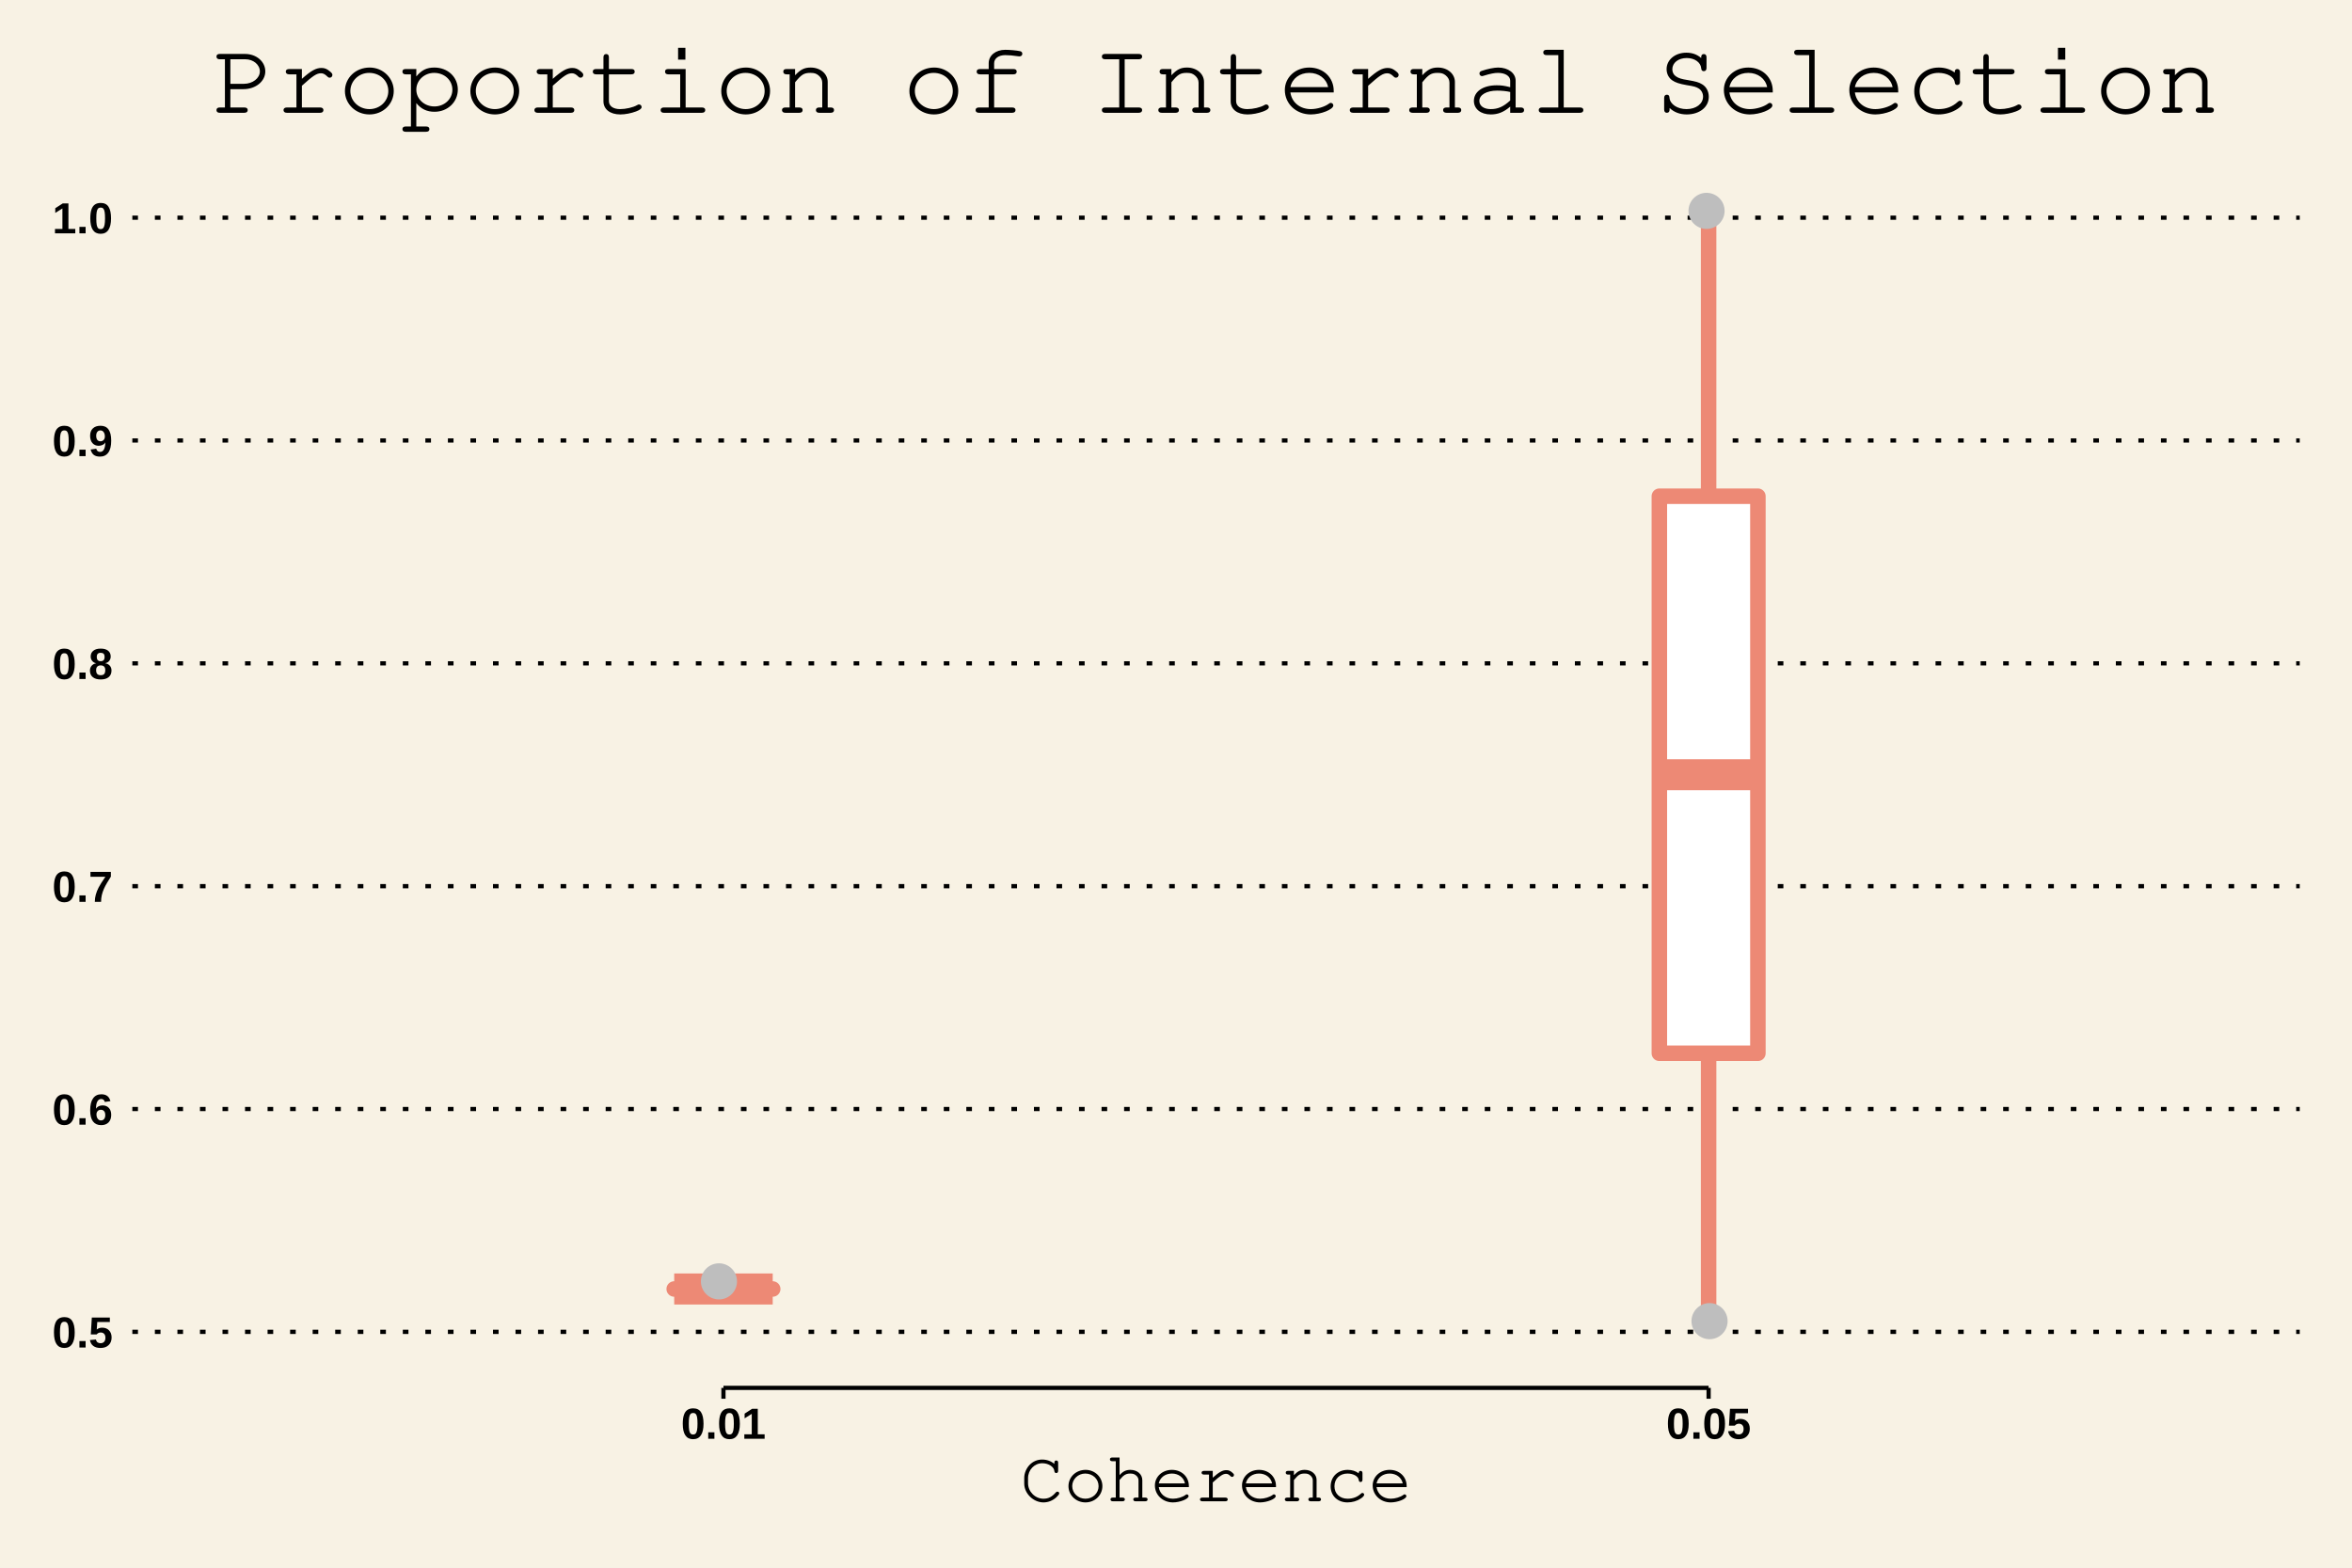
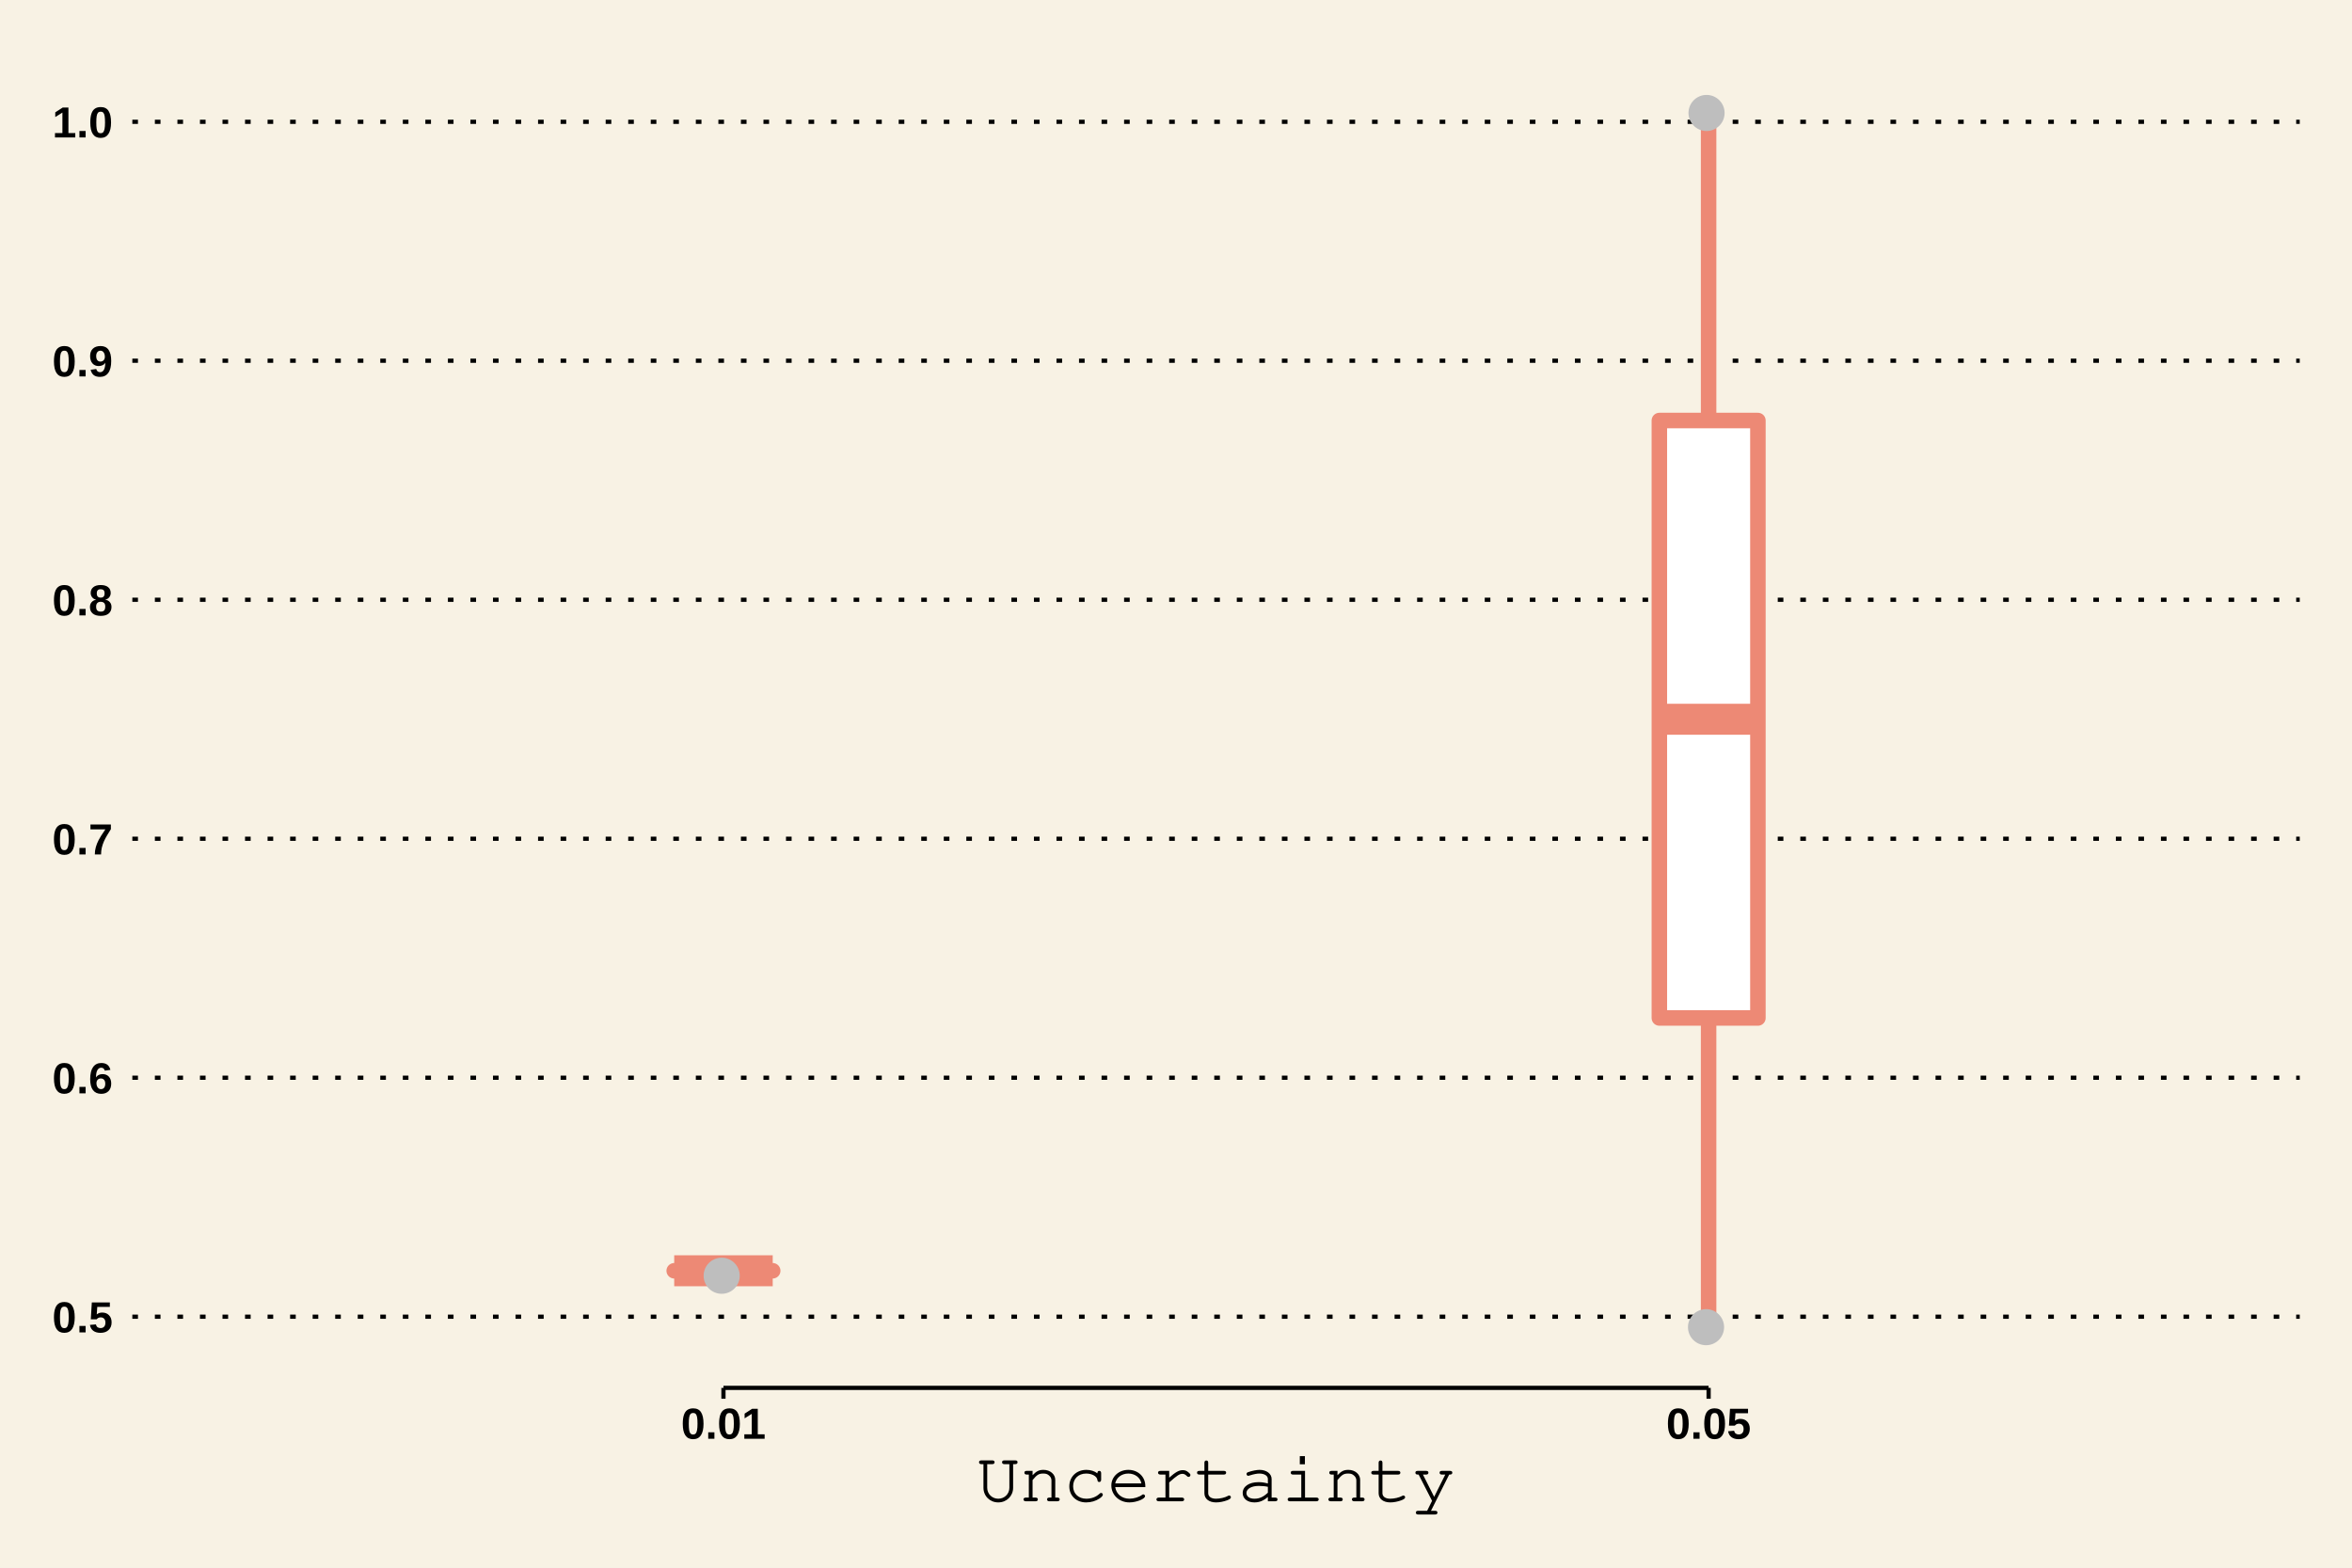
<svg xmlns="http://www.w3.org/2000/svg" class="svglite" width="648.00pt" height="432.00pt" viewBox="0 0 648.00 432.00">
  <defs>
    <style type="text/css">
    .svglite line, .svglite polyline, .svglite polygon, .svglite path, .svglite rect, .svglite circle {
      fill: none;
      stroke: #000000;
      stroke-linecap: round;
      stroke-linejoin: round;
      stroke-miterlimit: 10.00;
    }
  </style>
  </defs>
  <rect width="100%" height="100%" style="stroke: none; fill: #F8F2E4;" />
  <defs>
    <clipPath id="cpMC4wMHw2NDguMDB8MC4wMHw0MzIuMDA=">
      <rect x="0.00" y="0.00" width="648.00" height="432.00" />
    </clipPath>
  </defs>
  <g clip-path="url(#cpMC4wMHw2NDguMDB8MC4wMHw0MzIuMDA=)">
    <rect x="0.00" y="0" width="648.00" height="432.00" style="stroke-width: 1.16; stroke: none; fill: #F8F2E4;" />
  </g>
  <defs>
-     <clipPath id="cpMzYuNDZ8NjMzLjYwfDQyLjY2fDM4Mi40NQ==">
-       <rect x="36.46" y="42.66" width="597.14" height="339.79" />
+     <clipPath id="cpMzYuNDZ8NjMzLjYwfDE0LjQwfDM4Mi40NQ==">
+       <rect x="36.46" y="14.40" width="597.14" height="368.05" />
    </clipPath>
  </defs>
-   <g clip-path="url(#cpMzYuNDZ8NjMzLjYwfDQyLjY2fDM4Mi40NQ==)">
-     <rect x="36.46" y="42.66" width="597.14" height="339.79" style="stroke-width: 1.16; stroke: none; fill: #F8F2E4;" />
-     <polyline points="36.46,367.01 633.60,367.01 " style="stroke-width: 1.16; stroke-dasharray: 1.55,4.66; stroke-linecap: butt;" />
-     <polyline points="36.46,305.60 633.60,305.60 " style="stroke-width: 1.16; stroke-dasharray: 1.55,4.66; stroke-linecap: butt;" />
-     <polyline points="36.46,244.20 633.60,244.20 " style="stroke-width: 1.16; stroke-dasharray: 1.55,4.66; stroke-linecap: butt;" />
-     <polyline points="36.46,182.79 633.60,182.79 " style="stroke-width: 1.16; stroke-dasharray: 1.55,4.66; stroke-linecap: butt;" />
-     <polyline points="36.46,121.38 633.60,121.38 " style="stroke-width: 1.16; stroke-dasharray: 1.55,4.66; stroke-linecap: butt;" />
-     <polyline points="36.46,59.98 633.60,59.98 " style="stroke-width: 1.16; stroke-dasharray: 1.55,4.66; stroke-linecap: butt;" />
-     <line x1="199.32" y1="355.20" x2="199.32" y2="355.20" style="stroke-width: 4.27; stroke: #ED8975; stroke-linecap: butt;" />
-     <line x1="199.32" y1="355.20" x2="199.32" y2="355.20" style="stroke-width: 4.27; stroke: #ED8975; stroke-linecap: butt;" />
-     <polygon points="185.75,355.20 185.75,355.20 212.89,355.20 212.89,355.20 185.75,355.20 " style="stroke-width: 4.27; stroke: #ED8975; fill: #FFFFFF;" />
-     <line x1="185.75" y1="355.20" x2="212.89" y2="355.20" style="stroke-width: 8.54; stroke: #ED8975; stroke-linecap: butt;" />
-     <line x1="470.74" y1="136.74" x2="470.74" y2="59.98" style="stroke-width: 4.27; stroke: #ED8975; stroke-linecap: butt;" />
-     <line x1="470.74" y1="290.25" x2="470.74" y2="367.01" style="stroke-width: 4.27; stroke: #ED8975; stroke-linecap: butt;" />
-     <polygon points="457.17,136.74 457.17,290.25 484.32,290.25 484.32,136.74 457.17,136.74 " style="stroke-width: 4.27; stroke: #ED8975; fill: #FFFFFF;" />
-     <line x1="457.17" y1="213.49" x2="484.32" y2="213.49" style="stroke-width: 8.54; stroke: #ED8975; stroke-linecap: butt;" />
-     <circle cx="198.08" cy="353.10" r="4.62" style="stroke-width: 0.71; stroke: #BEBEBE; fill: #BEBEBE;" />
-     <circle cx="470.17" cy="58.11" r="4.62" style="stroke-width: 0.71; stroke: #BEBEBE; fill: #BEBEBE;" />
-     <circle cx="471.00" cy="364.06" r="4.62" style="stroke-width: 0.71; stroke: #BEBEBE; fill: #BEBEBE;" />
-     <rect x="36.46" y="42.66" width="597.14" height="339.79" style="stroke-width: 1.16; stroke: none;" />
+   <g clip-path="url(#cpMzYuNDZ8NjMzLjYwfDE0LjQwfDM4Mi40NQ==)">
+     <rect x="36.46" y="14.40" width="597.14" height="368.05" style="stroke-width: 1.16; stroke: none; fill: #F8F2E4;" />
+     <polyline points="36.46,362.84 633.60,362.84 " style="stroke-width: 1.16; stroke-dasharray: 1.55,4.66; stroke-linecap: butt;" />
+     <polyline points="36.46,296.98 633.60,296.98 " style="stroke-width: 1.16; stroke-dasharray: 1.55,4.66; stroke-linecap: butt;" />
+     <polyline points="36.46,231.13 633.60,231.13 " style="stroke-width: 1.16; stroke-dasharray: 1.55,4.66; stroke-linecap: butt;" />
+     <polyline points="36.46,165.27 633.60,165.27 " style="stroke-width: 1.16; stroke-dasharray: 1.55,4.66; stroke-linecap: butt;" />
+     <polyline points="36.46,99.41 633.60,99.41 " style="stroke-width: 1.16; stroke-dasharray: 1.55,4.66; stroke-linecap: butt;" />
+     <polyline points="36.46,33.56 633.60,33.56 " style="stroke-width: 1.16; stroke-dasharray: 1.55,4.66; stroke-linecap: butt;" />
+     <line x1="199.32" y1="350.18" x2="199.32" y2="350.18" style="stroke-width: 4.27; stroke: #ED8975; stroke-linecap: butt;" />
+     <line x1="199.32" y1="350.18" x2="199.32" y2="350.18" style="stroke-width: 4.27; stroke: #ED8975; stroke-linecap: butt;" />
+     <polygon points="185.75,350.18 185.75,350.18 212.89,350.18 212.89,350.18 185.75,350.18 " style="stroke-width: 4.27; stroke: #ED8975; fill: #FFFFFF;" />
+     <line x1="185.75" y1="350.18" x2="212.89" y2="350.18" style="stroke-width: 8.54; stroke: #ED8975; stroke-linecap: butt;" />
+     <line x1="470.74" y1="115.88" x2="470.74" y2="33.56" style="stroke-width: 4.27; stroke: #ED8975; stroke-linecap: butt;" />
+     <line x1="470.74" y1="280.52" x2="470.74" y2="362.84" style="stroke-width: 4.27; stroke: #ED8975; stroke-linecap: butt;" />
+     <polygon points="457.17,115.88 457.17,280.52 484.32,280.52 484.32,115.88 457.17,115.88 " style="stroke-width: 4.27; stroke: #ED8975; fill: #FFFFFF;" />
+     <line x1="457.17" y1="198.20" x2="484.32" y2="198.20" style="stroke-width: 8.54; stroke: #ED8975; stroke-linecap: butt;" />
+     <circle cx="198.83" cy="351.55" r="4.62" style="stroke-width: 0.71; stroke: #BEBEBE; fill: #BEBEBE;" />
+     <circle cx="470.17" cy="31.13" r="4.62" style="stroke-width: 0.71; stroke: #BEBEBE; fill: #BEBEBE;" />
+     <circle cx="470.03" cy="365.72" r="4.62" style="stroke-width: 0.71; stroke: #BEBEBE; fill: #BEBEBE;" />
+     <rect x="36.46" y="14.40" width="597.14" height="368.05" style="stroke-width: 1.16; stroke: none;" />
  </g>
  <g clip-path="url(#cpMC4wMHw2NDguMDB8MC4wMHw0MzIuMDA=)">
-     <text x="31.08" y="371.33" text-anchor="end" style="font-size: 12.00px; font-weight: bold; font-family: Arial;" textLength="16.68px" lengthAdjust="spacingAndGlyphs">0.5</text>
-     <text x="31.08" y="309.92" text-anchor="end" style="font-size: 12.00px; font-weight: bold; font-family: Arial;" textLength="16.68px" lengthAdjust="spacingAndGlyphs">0.6</text>
-     <text x="31.08" y="248.52" text-anchor="end" style="font-size: 12.00px; font-weight: bold; font-family: Arial;" textLength="16.68px" lengthAdjust="spacingAndGlyphs">0.7</text>
-     <text x="31.08" y="187.11" text-anchor="end" style="font-size: 12.00px; font-weight: bold; font-family: Arial;" textLength="16.68px" lengthAdjust="spacingAndGlyphs">0.8</text>
-     <text x="31.08" y="125.70" text-anchor="end" style="font-size: 12.00px; font-weight: bold; font-family: Arial;" textLength="16.68px" lengthAdjust="spacingAndGlyphs">0.9</text>
-     <text x="31.08" y="64.30" text-anchor="end" style="font-size: 12.00px; font-weight: bold; font-family: Arial;" textLength="16.68px" lengthAdjust="spacingAndGlyphs">1.0</text>
+     <text x="31.08" y="367.16" text-anchor="end" style="font-size: 12.00px; font-weight: bold; font-family: Arial;" textLength="16.68px" lengthAdjust="spacingAndGlyphs">0.5</text>
+     <text x="31.08" y="301.30" text-anchor="end" style="font-size: 12.00px; font-weight: bold; font-family: Arial;" textLength="16.68px" lengthAdjust="spacingAndGlyphs">0.6</text>
+     <text x="31.08" y="235.45" text-anchor="end" style="font-size: 12.00px; font-weight: bold; font-family: Arial;" textLength="16.68px" lengthAdjust="spacingAndGlyphs">0.7</text>
+     <text x="31.08" y="169.59" text-anchor="end" style="font-size: 12.00px; font-weight: bold; font-family: Arial;" textLength="16.68px" lengthAdjust="spacingAndGlyphs">0.8</text>
+     <text x="31.08" y="103.73" text-anchor="end" style="font-size: 12.00px; font-weight: bold; font-family: Arial;" textLength="16.68px" lengthAdjust="spacingAndGlyphs">0.9</text>
+     <text x="31.08" y="37.88" text-anchor="end" style="font-size: 12.00px; font-weight: bold; font-family: Arial;" textLength="16.68px" lengthAdjust="spacingAndGlyphs">1.0</text>
    <polyline points="199.32,382.45 470.74,382.45 " style="stroke-width: 1.16; stroke-linecap: butt;" />
    <polyline points="199.32,385.44 199.32,382.45 " style="stroke-width: 1.16; stroke-linecap: butt;" />
    <polyline points="470.74,385.44 470.74,382.45 " style="stroke-width: 1.16; stroke-linecap: butt;" />
    <text x="199.32" y="396.47" text-anchor="middle" style="font-size: 12.00px; font-weight: bold; font-family: Arial;" textLength="23.36px" lengthAdjust="spacingAndGlyphs">0.01</text>
    <text x="470.74" y="396.47" text-anchor="middle" style="font-size: 12.00px; font-weight: bold; font-family: Arial;" textLength="23.36px" lengthAdjust="spacingAndGlyphs">0.05</text>
-     <text x="335.03" y="413.70" text-anchor="middle" style="font-size: 20.00px; font-weight: 0; font-family: Courier;" textLength="108.02px" lengthAdjust="spacingAndGlyphs">Coherence</text>
-     <text x="335.03" y="31.08" text-anchor="middle" style="font-size: 28.80px; font-weight: 0; font-family: Courier;" textLength="552.96px" lengthAdjust="spacingAndGlyphs">Proportion of Internal Selection</text>
+     <text x="335.03" y="413.70" text-anchor="middle" style="font-size: 20.00px; font-weight: 0; font-family: Courier;" textLength="132.03px" lengthAdjust="spacingAndGlyphs">Uncertainty</text>
  </g>
</svg>
